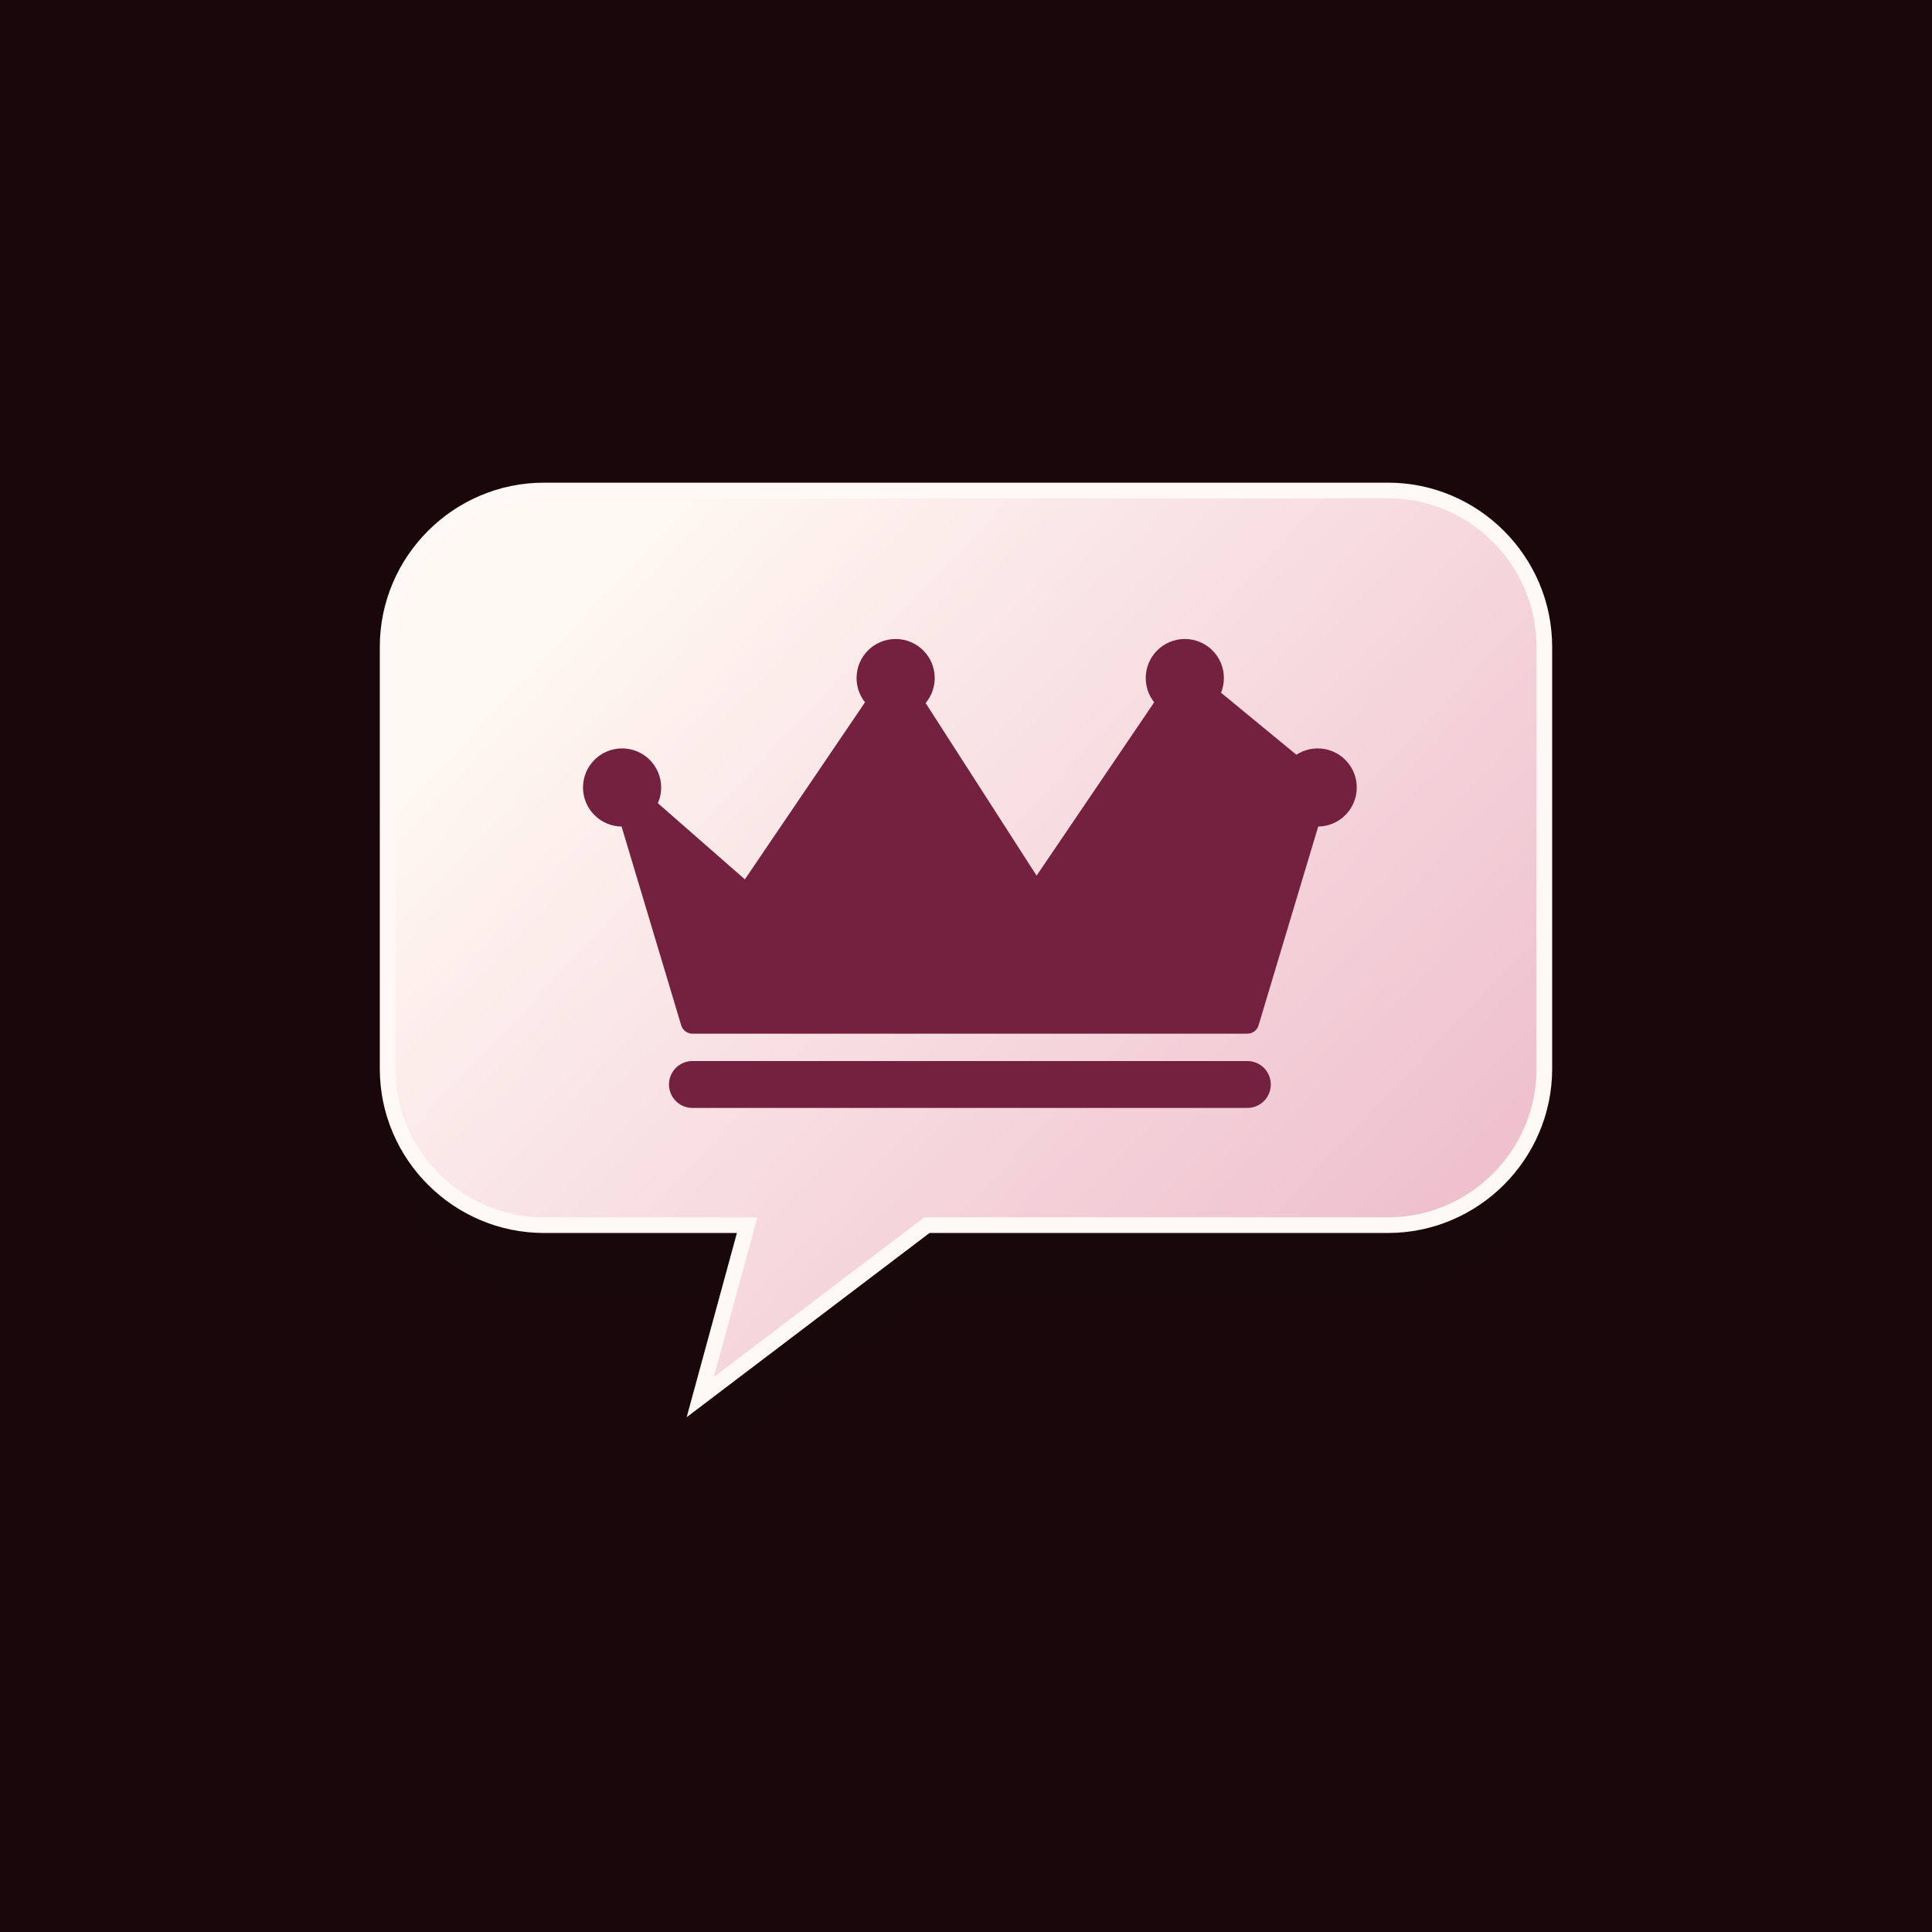
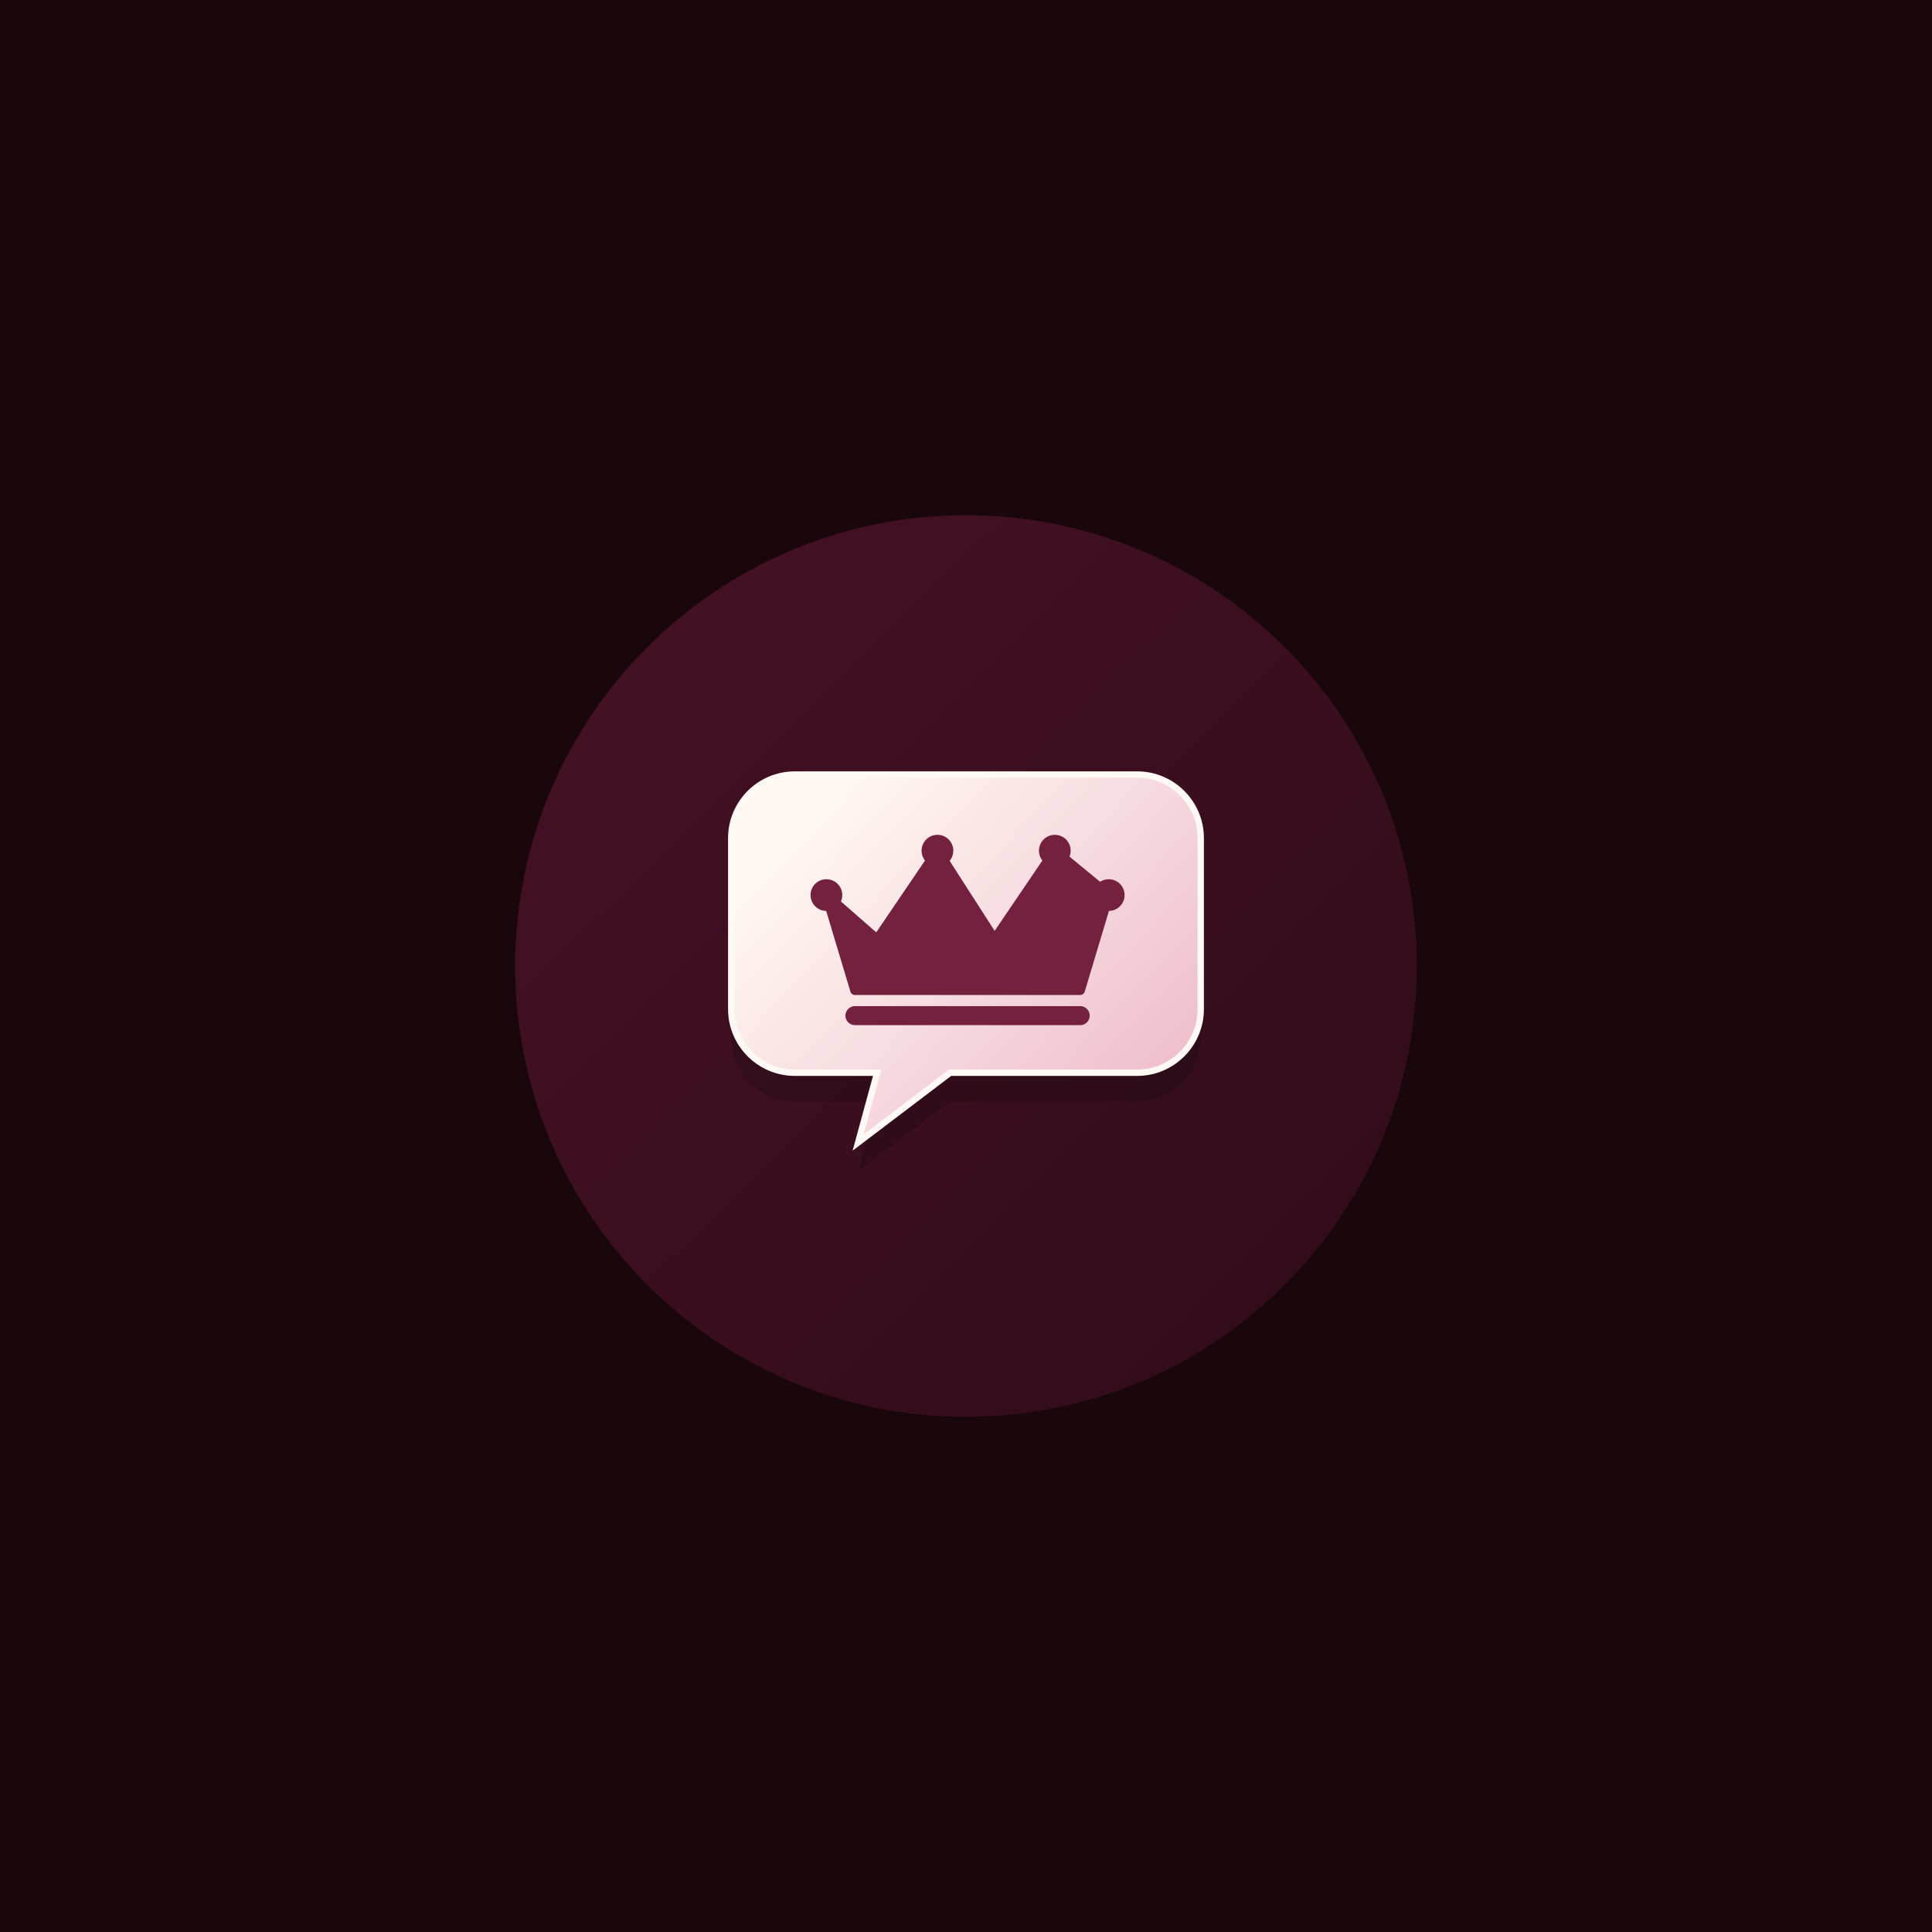
<svg xmlns="http://www.w3.org/2000/svg" width="512" height="512" viewBox="0 0 512 512">
  <defs>
+     <linearGradient id="circle-bg" x1="12" y1="8" x2="500" y2="504" gradientUnits="userSpaceOnUse">
+       <stop stop-color="#54152D" />
+       <stop offset="1" stop-color="#210812" />
+     </linearGradient>
    <linearGradient id="crown" x1="48" y1="47" x2="145" y2="139" gradientUnits="userSpaceOnUse">
      <stop stop-color="#FFF8F2" />
      <stop offset="1" stop-color="#EFC1CF" />
    </linearGradient>
  </defs>
  <rect width="512" height="512" fill="#19070B" />
-   <g transform="translate(11.5 1) scale(2.55)">
-     <g transform="translate(17.904 18.904) scale(0.81225)">
+   <circle cx="256" cy="256" r="117.333" fill="url(#circle-bg)" stroke="url(#circle-bg)" stroke-width="4.267" />
+   <svg x="152" y="152" width="208" height="208" viewBox="0 0 192 192" overflow="hidden">
+     <g transform="translate(21.5 18.9) scale(0.776)">
      <g transform="translate(0 2)">
        <path d="M42 42h108c11 0 20 9 20 20v54c0 11-9 20-20 20H91l-29 22 6-22H42c-11 0-20-9-20-20V62c0-11 9-20 20-20Z" fill="#12060D" opacity=".25" transform="translate(0 4)" />
        <path d="M42 37h108c11 0 20 9 20 20v54c0 11-9 20-20 20H91l-29 22 6-22H42c-11 0-20-9-20-20V57c0-11 9-20 20-20Z" fill="url(#crown)" stroke="#FFF9F5" stroke-width="2" />
        <path d="M52 75 68 89 87 61 105 89 124 61 141 75 132 105H61Z" fill="#74213F" stroke="#74213F" stroke-linejoin="round" stroke-width="3" />
        <path d="M61 113h71" fill="none" stroke="#74213F" stroke-width="6" stroke-linecap="round" />
        <circle cx="52" cy="75" r="5" fill="#74213F" />
        <circle cx="87" cy="61" r="5" fill="#74213F" />
        <circle cx="124" cy="61" r="5" fill="#74213F" />
        <circle cx="141" cy="75" r="5" fill="#74213F" />
      </g>
    </g>
-   </g>
+   </svg>
</svg>
